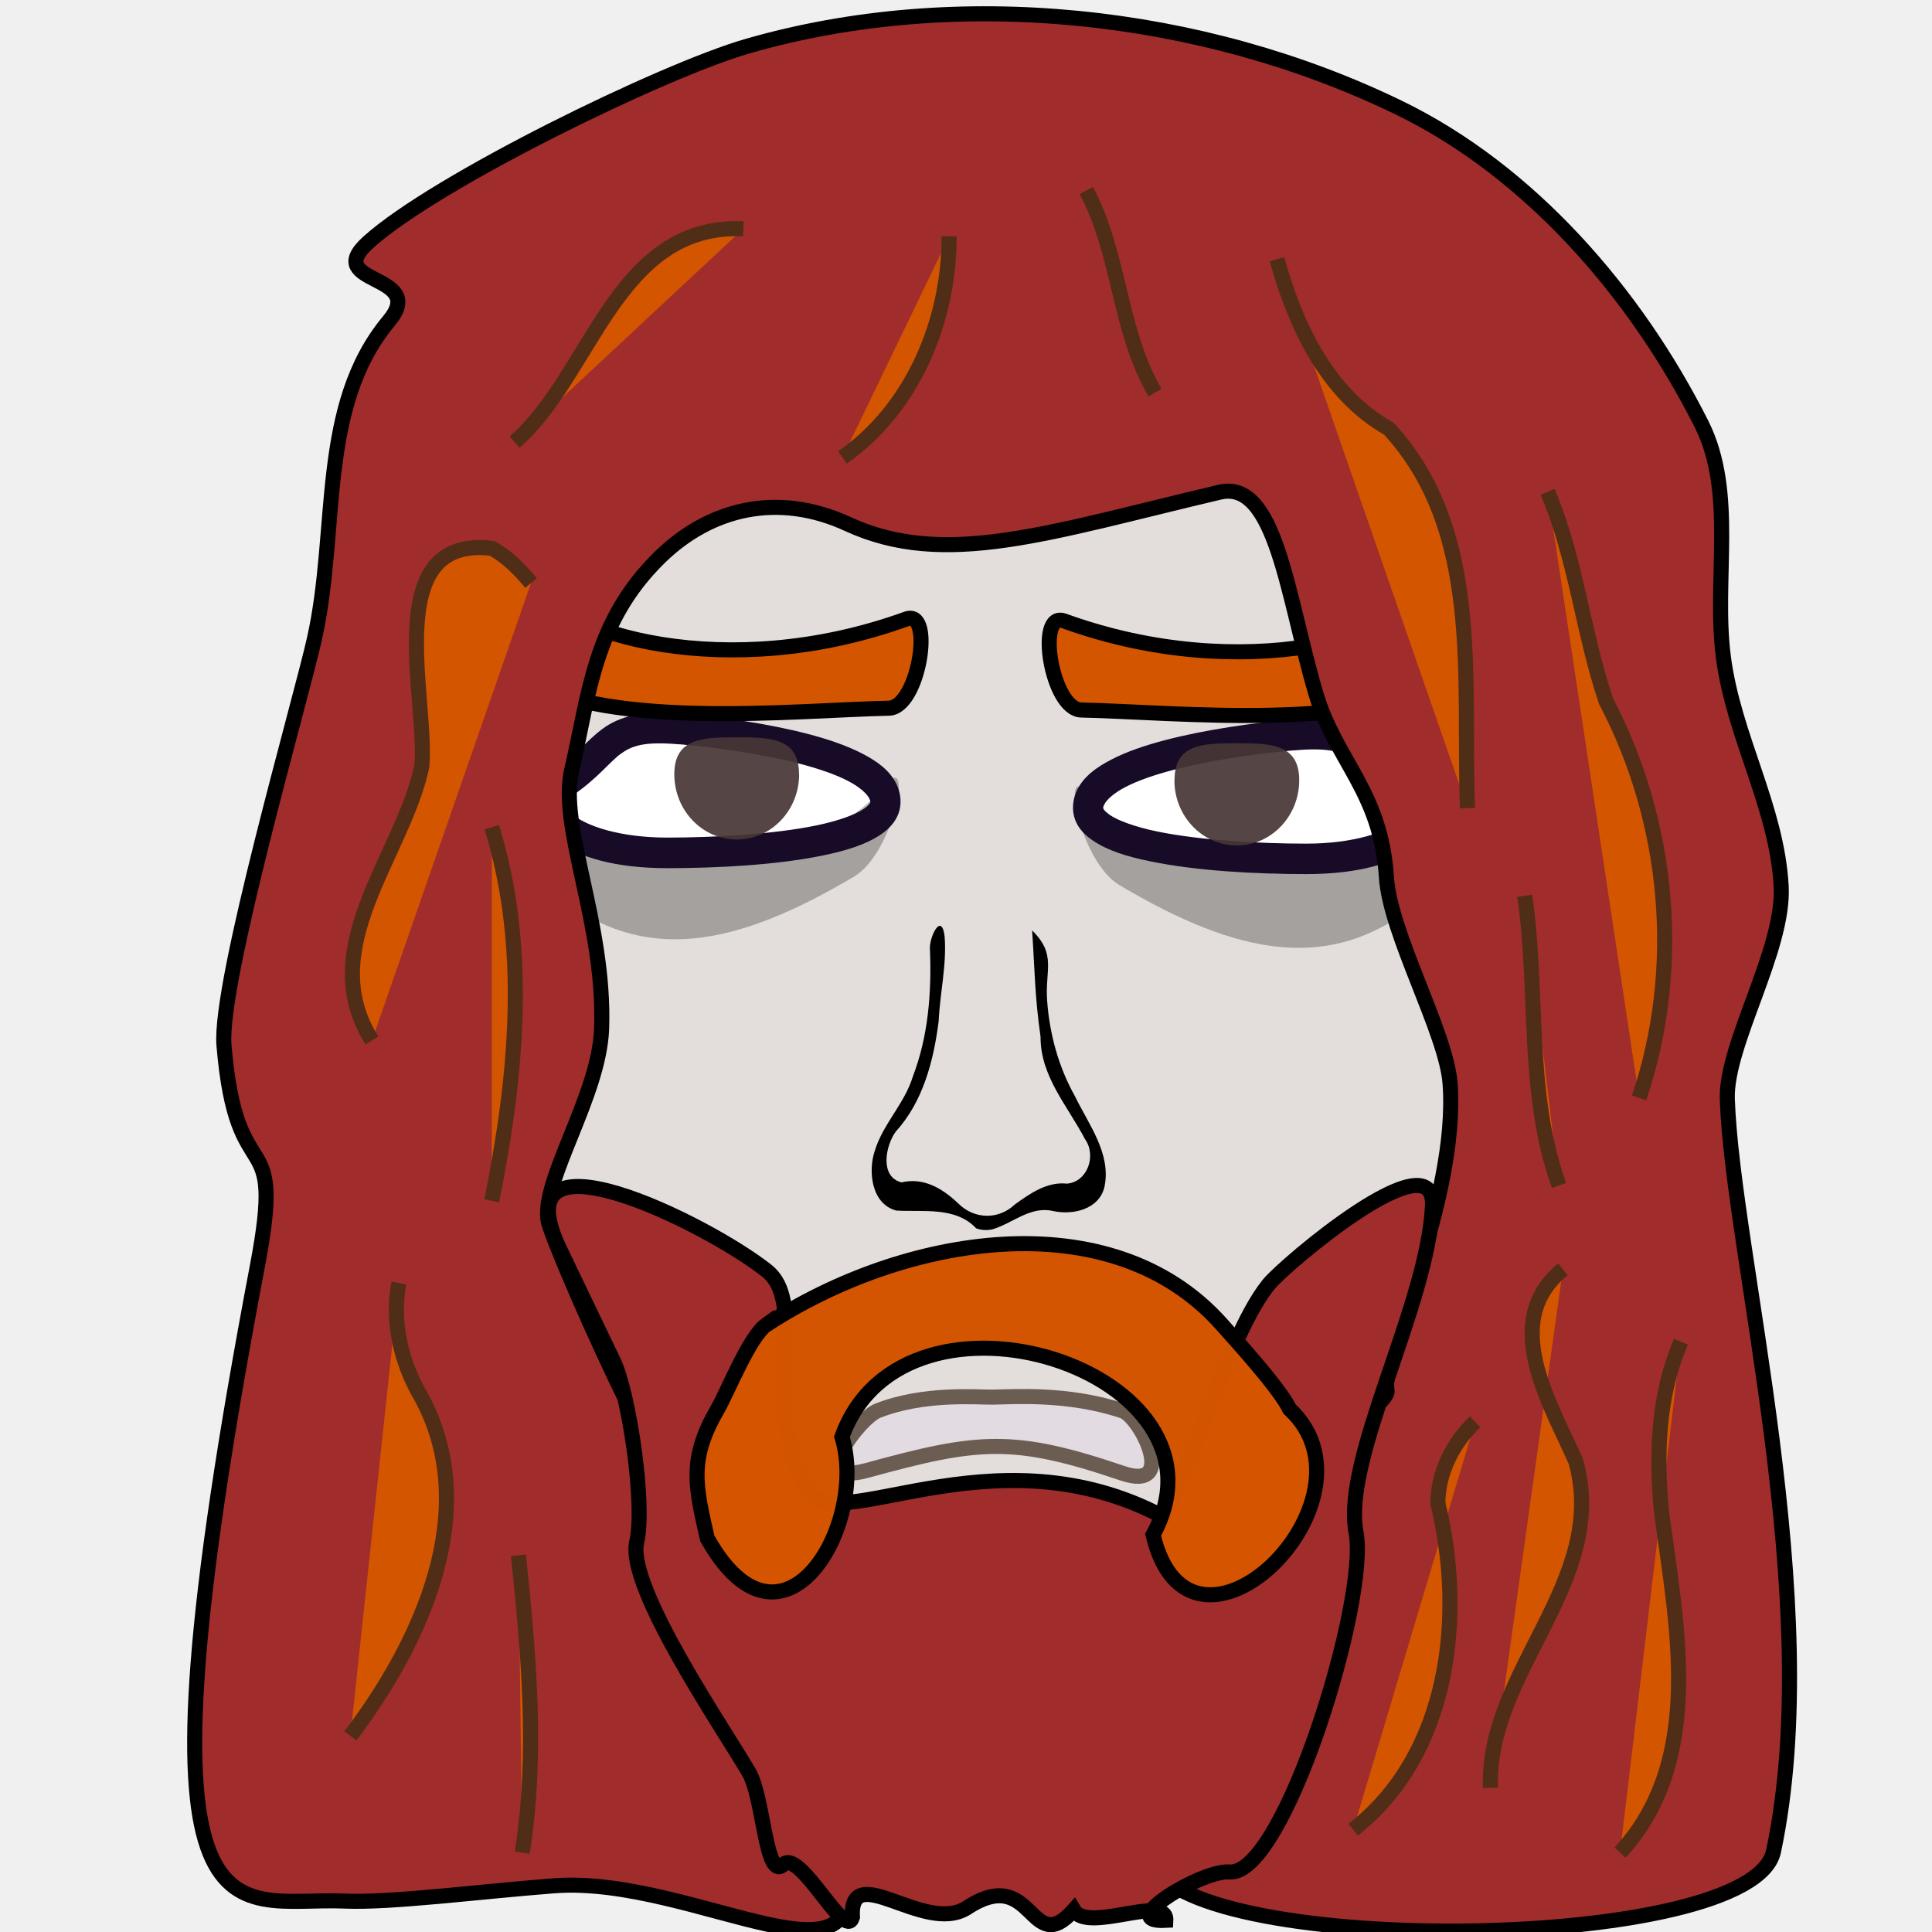
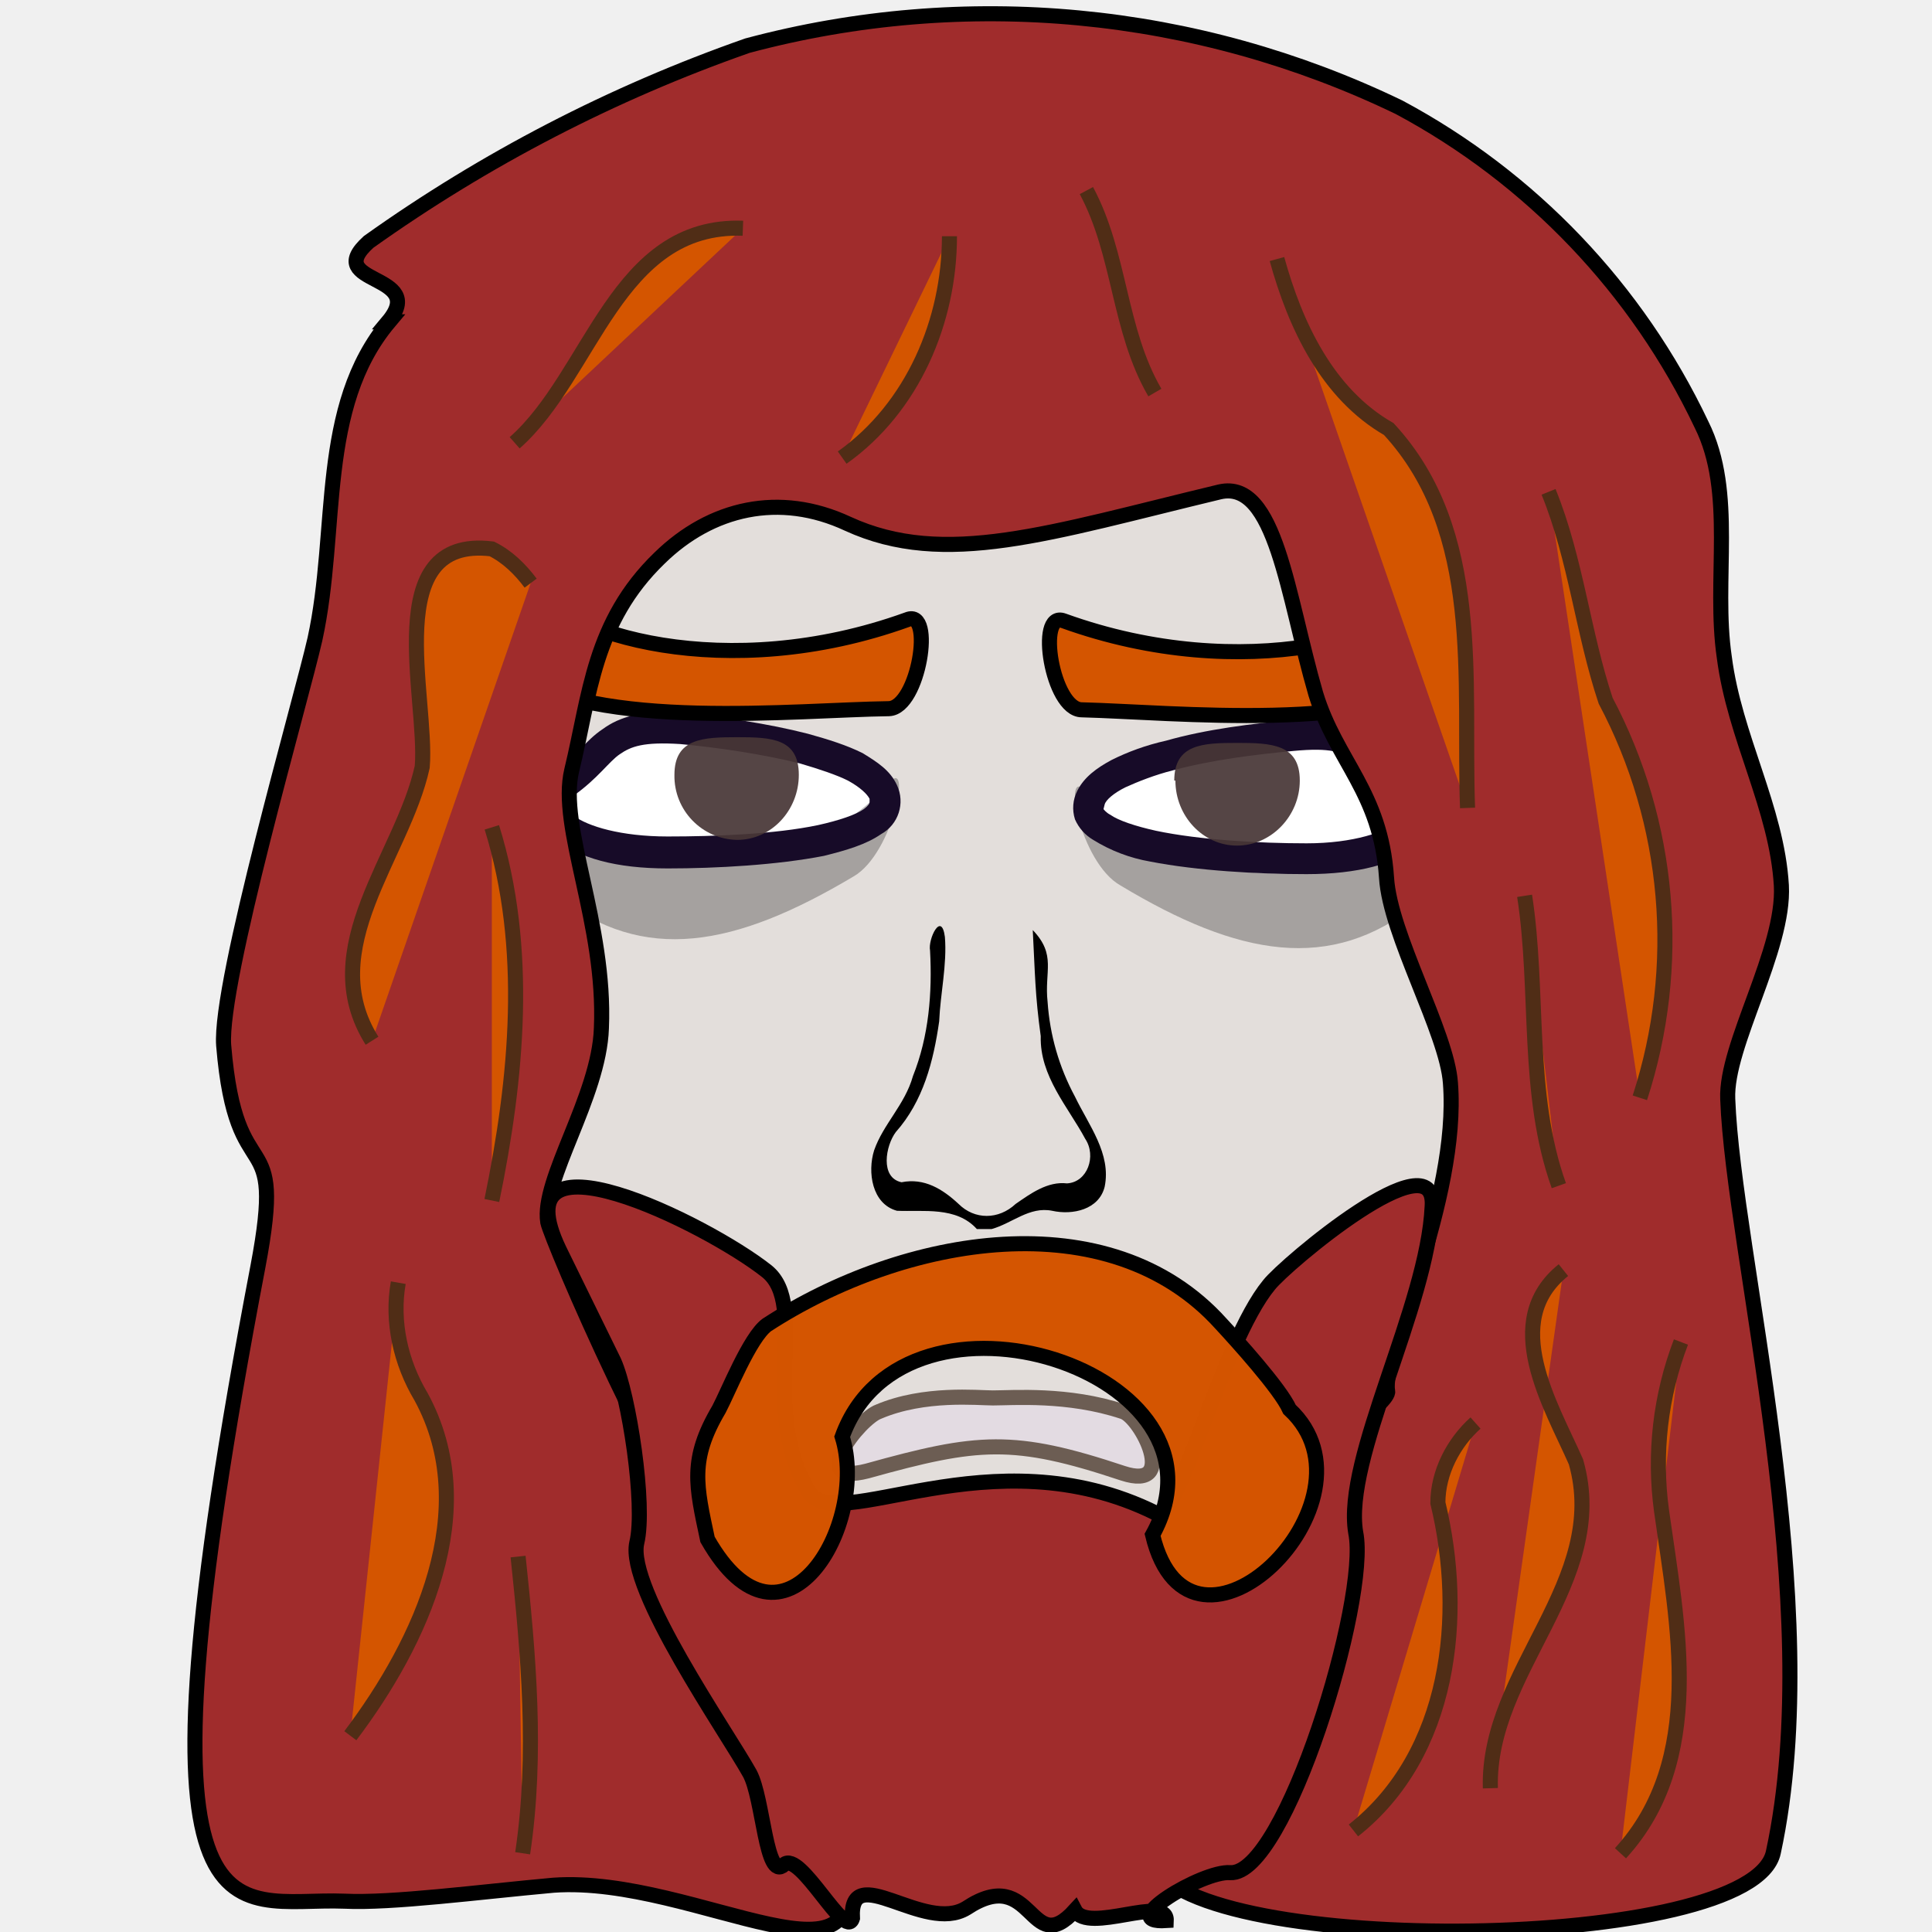
- <svg xmlns="http://www.w3.org/2000/svg" width="64" height="64" viewBox="0 0 16.933 16.933" version="1.1" id="svg8">
-   <defs id="defs2" />
-   <g id="layer1" style="display:inline">
-     <path id="path931" style="display:inline;fill:#e3dedb;fill-opacity:0.996;stroke:#170b28;stroke-width:0.132;stroke-miterlimit:2.81;stroke-dasharray:none" d="m 14.428,5.396 c 0,1.652 -0.042,2.872 -1.502,4.915 -1.185,1.66 -1.074,4.394 -4.238,4.349 C 5.573,14.617 5.634,12.035 4.407,10.241 3.037,8.24 2.95,6.975 2.95,5.396 c 2e-7,-2.994 2.771,-5.026 5.698,-5.026 2.869,0 5.78,2.033 5.78,5.026 z" />
-     <path style="color:#000000;font-style:normal;font-variant:normal;font-weight:normal;font-stretch:normal;font-size:medium;line-height:normal;font-family:sans-serif;font-variant-ligatures:normal;font-variant-position:normal;font-variant-caps:normal;font-variant-numeric:normal;font-variant-alternates:normal;font-variant-east-asian:normal;font-feature-settings:normal;font-variation-settings:normal;text-indent:0;text-align:start;text-decoration:none;text-decoration-line:none;text-decoration-style:solid;text-decoration-color:#000000;letter-spacing:normal;word-spacing:normal;text-transform:none;writing-mode:lr-tb;direction:ltr;text-orientation:mixed;dominant-baseline:auto;baseline-shift:baseline;text-anchor:start;white-space:normal;shape-padding:0;shape-margin:0;inline-size:0;clip-rule:nonzero;display:inline;overflow:visible;visibility:visible;isolation:auto;mix-blend-mode:normal;color-interpolation:sRGB;color-interpolation-filters:linearRGB;solid-color:#000000;solid-opacity:1;vector-effect:none;fill:#ffffff;fill-opacity:0.996;fill-rule:nonzero;stroke:none;stroke-width:0.132;stroke-linecap:butt;stroke-linejoin:miter;stroke-miterlimit:2.81;stroke-dasharray:none;stroke-dashoffset:0;stroke-opacity:1;color-rendering:auto;image-rendering:auto;shape-rendering:auto;text-rendering:auto;enable-background:accumulate;stop-color:#000000" d="m 4.951,6.855 c -0.341,0.236 0.037,0.62 0.895,0.62 0.858,0 2.089,-0.113 1.894,-0.536 C 7.589,6.611 6.638,6.448 5.968,6.388 5.309,6.33 5.346,6.581 4.951,6.855 Z" id="path932" />
-     <path id="rect3399-8" style="fill:#000000;fill-opacity:0.274;stroke:none;stroke-width:0.132;stroke-miterlimit:2.81;stroke-dasharray:none" d="M 7.777,6.866 C 7.346,7.382 6.342,7.788 5.455,7.465 4.895,7.261 4.479,6.626 4.18,6.061 3.753,5.256 4.465,7.514 4.878,7.846 5.639,8.456 6.444,8.301 7.485,7.683 7.832,7.477 7.998,6.603 7.777,6.866 Z" />
-     <path style="color:#000000;font-style:normal;font-variant:normal;font-weight:normal;font-stretch:normal;font-size:medium;line-height:normal;font-family:sans-serif;font-variant-ligatures:normal;font-variant-position:normal;font-variant-caps:normal;font-variant-numeric:normal;font-variant-alternates:normal;font-variant-east-asian:normal;font-feature-settings:normal;font-variation-settings:normal;text-indent:0;text-align:start;text-decoration:none;text-decoration-line:none;text-decoration-style:solid;text-decoration-color:#000000;letter-spacing:normal;word-spacing:normal;text-transform:none;writing-mode:lr-tb;direction:ltr;text-orientation:mixed;dominant-baseline:auto;baseline-shift:baseline;text-anchor:start;white-space:normal;shape-padding:0;shape-margin:0;inline-size:0;clip-rule:nonzero;display:inline;overflow:visible;visibility:visible;isolation:auto;mix-blend-mode:normal;color-interpolation:sRGB;color-interpolation-filters:linearRGB;solid-color:#000000;solid-opacity:1;vector-effect:none;fill:#170b28;fill-opacity:1;fill-rule:nonzero;stroke:none;stroke-width:0.132;stroke-linecap:butt;stroke-linejoin:miter;stroke-miterlimit:2.81;stroke-dasharray:none;stroke-dashoffset:0;stroke-opacity:1;color-rendering:auto;image-rendering:auto;shape-rendering:auto;text-rendering:auto;enable-background:accumulate;stop-color:#000000" d="M 5.978,6.253 C 5.633,6.223 5.429,6.279 5.282,6.387 5.135,6.495 5.057,6.618 4.877,6.743 4.768,6.818 4.692,6.928 4.694,7.052 c 0.002,0.124 0.074,0.229 0.173,0.307 0.199,0.157 0.531,0.25 0.98,0.25 0.435,0 0.961,-0.027 1.369,-0.112 C 7.419,7.455 7.593,7.401 7.723,7.312 7.788,7.267 7.844,7.21 7.874,7.132 7.904,7.053 7.897,6.959 7.861,6.88 7.802,6.753 7.688,6.672 7.554,6.603 7.419,6.534 7.258,6.479 7.082,6.433 6.73,6.341 6.318,6.284 5.978,6.253 Z m -0.022,0.27 c 0.33,0.029 0.729,0.086 1.058,0.172 0.164,0.043 0.312,0.094 0.419,0.15 0.107,0.055 0.168,0.116 0.185,0.152 0.013,0.027 0.011,0.029 0.008,0.038 -0.003,0.009 -0.019,0.029 -0.055,0.054 -0.073,0.05 -0.222,0.105 -0.409,0.144 -0.374,0.078 -0.893,0.108 -1.316,0.108 -0.41,0 -0.697,-0.1 -0.816,-0.194 -0.06,-0.047 -0.071,-0.081 -0.071,-0.096 -1.866e-4,-0.015 0.005,-0.041 0.067,-0.084 0.215,-0.149 0.316,-0.288 0.413,-0.359 0.097,-0.071 0.204,-0.112 0.517,-0.084 z" id="path934" />
-     <path id="rect3245" style="display:inline;fill:#e3dbe2;fill-opacity:0.996;stroke:#6c5d53;stroke-width:0.132;stroke-miterlimit:2.81;stroke-dasharray:none" d="m 7.691,12.365 c 0.407,-0.161 0.875,-0.118 1.009,-0.12 0.17,-0.002 0.656,-0.04 1.137,0.12 0.161,0.053 0.49,0.714 0,0.547 -0.96,-0.326 -1.263,-0.292 -2.241,-0.024 -0.531,0.145 -0.062,-0.461 0.095,-0.523 z" />
-     <path id="path855" style="fill:#483737;fill-opacity:0.923;stroke-width:0.132;stroke-miterlimit:2.81;stroke-dasharray:none" d="m 7.004,6.786 c 10e-8,0.316 -0.245,0.572 -0.547,0.572 -0.302,0 -0.547,-0.256 -0.547,-0.572 0,-0.316 0.246,-0.324 0.548,-0.324 0.302,0 0.545,0.008 0.545,0.324 z" />
-     <path id="path952" style="fill:#000000;stroke-width:0.132;stroke-miterlimit:2.81;stroke-dasharray:none" d="M 8.556,10.766 C 8.375,10.573 8.091,10.624 7.856,10.61 7.639,10.554 7.605,10.268 7.668,10.083 7.741,9.848 7.929,9.672 8.001,9.434 8.135,9.085 8.165,8.705 8.151,8.333 8.135,8.231 8.251,7.98 8.279,8.206 8.299,8.455 8.238,8.702 8.227,8.95 8.183,9.297 8.09,9.656 7.85,9.919 7.76,10.044 7.709,10.314 7.901,10.363 c 0.194,-0.046 0.36,0.053 0.498,0.185 0.14,0.14 0.353,0.144 0.495,0.009 C 9.028,10.46 9.178,10.355 9.352,10.374 9.533,10.358 9.612,10.126 9.509,9.983 9.359,9.696 9.118,9.433 9.12,9.088 9.068,8.718 9.071,8.528 9.046,8.155 c 0.218,0.212 0.11,0.351 0.132,0.621 0.022,0.292 0.101,0.578 0.244,0.833 0.119,0.246 0.317,0.499 0.259,0.789 -0.045,0.204 -0.282,0.255 -0.456,0.215 -0.199,-0.043 -0.352,0.111 -0.529,0.162 -0.046,0.009 -0.095,0.008 -0.139,-0.009 z" />
-     <path style="color:#000000;font-style:normal;font-variant:normal;font-weight:normal;font-stretch:normal;font-size:medium;line-height:normal;font-family:sans-serif;font-variant-ligatures:normal;font-variant-position:normal;font-variant-caps:normal;font-variant-numeric:normal;font-variant-alternates:normal;font-variant-east-asian:normal;font-feature-settings:normal;font-variation-settings:normal;text-indent:0;text-align:start;text-decoration:none;text-decoration-line:none;text-decoration-style:solid;text-decoration-color:#000000;letter-spacing:normal;word-spacing:normal;text-transform:none;writing-mode:lr-tb;direction:ltr;text-orientation:mixed;dominant-baseline:auto;baseline-shift:baseline;text-anchor:start;white-space:normal;shape-padding:0;shape-margin:0;inline-size:0;clip-rule:nonzero;display:inline;overflow:visible;visibility:visible;isolation:auto;mix-blend-mode:normal;color-interpolation:sRGB;color-interpolation-filters:linearRGB;solid-color:#000000;solid-opacity:1;vector-effect:none;fill:#ffffff;fill-opacity:0.996;fill-rule:nonzero;stroke:none;stroke-width:0.132;stroke-linecap:butt;stroke-linejoin:miter;stroke-miterlimit:2.81;stroke-dasharray:none;stroke-dashoffset:0;stroke-opacity:1;color-rendering:auto;image-rendering:auto;shape-rendering:auto;text-rendering:auto;enable-background:accumulate;stop-color:#000000" d="m 12.346,6.908 c 0.341,0.236 -0.037,0.62 -0.895,0.62 -0.858,0 -2.089,-0.113 -1.894,-0.536 0.151,-0.327 1.102,-0.49 1.773,-0.55 0.659,-0.059 0.621,0.193 1.016,0.466 z" id="path932-6" />
-     <path id="rect3399-8-1" style="fill:#000000;fill-opacity:0.274;stroke:none;stroke-width:0.132;stroke-miterlimit:2.81;stroke-dasharray:none" d="M 9.52,6.941 C 9.951,7.457 10.955,7.863 11.842,7.541 12.402,7.337 12.818,6.702 13.117,6.137 13.544,5.331 12.832,7.59 12.419,7.921 11.658,8.531 10.853,8.376 9.812,7.758 9.465,7.552 9.299,6.678 9.52,6.941 Z" />
-     <path style="color:#000000;font-style:normal;font-variant:normal;font-weight:normal;font-stretch:normal;font-size:medium;line-height:normal;font-family:sans-serif;font-variant-ligatures:normal;font-variant-position:normal;font-variant-caps:normal;font-variant-numeric:normal;font-variant-alternates:normal;font-variant-east-asian:normal;font-feature-settings:normal;font-variation-settings:normal;text-indent:0;text-align:start;text-decoration:none;text-decoration-line:none;text-decoration-style:solid;text-decoration-color:#000000;letter-spacing:normal;word-spacing:normal;text-transform:none;writing-mode:lr-tb;direction:ltr;text-orientation:mixed;dominant-baseline:auto;baseline-shift:baseline;text-anchor:start;white-space:normal;shape-padding:0;shape-margin:0;inline-size:0;clip-rule:nonzero;display:inline;overflow:visible;visibility:visible;isolation:auto;mix-blend-mode:normal;color-interpolation:sRGB;color-interpolation-filters:linearRGB;solid-color:#000000;solid-opacity:1;vector-effect:none;fill:#170b28;fill-opacity:1;fill-rule:nonzero;stroke:none;stroke-width:0.132;stroke-linecap:butt;stroke-linejoin:miter;stroke-miterlimit:2.81;stroke-dasharray:none;stroke-dashoffset:0;stroke-opacity:1;color-rendering:auto;image-rendering:auto;shape-rendering:auto;text-rendering:auto;enable-background:accumulate;stop-color:#000000" d="m 11.319,6.306 c 0.346,-0.031 0.549,0.026 0.696,0.134 0.147,0.108 0.225,0.231 0.405,0.355 0.109,0.075 0.184,0.186 0.183,0.309 -0.002,0.124 -0.074,0.229 -0.173,0.307 -0.199,0.157 -0.531,0.25 -0.98,0.25 -0.435,0 -0.961,-0.027 -1.369,-0.112 C 9.878,7.508 9.704,7.454 9.574,7.364 9.509,7.319 9.452,7.263 9.423,7.185 9.393,7.106 9.4,7.012 9.436,6.933 9.495,6.806 9.609,6.725 9.743,6.656 9.878,6.586 10.039,6.532 10.215,6.486 c 0.352,-0.092 0.763,-0.149 1.103,-0.18 z m 0.022,0.27 c -0.33,0.029 -0.729,0.086 -1.058,0.172 -0.164,0.043 -0.312,0.094 -0.419,0.15 -0.107,0.055 -0.168,0.116 -0.185,0.152 -0.013,0.027 -0.011,0.029 -0.008,0.038 0.003,0.009 0.019,0.029 0.055,0.054 0.073,0.05 0.222,0.105 0.409,0.144 0.374,0.078 0.893,0.108 1.316,0.108 0.41,0 0.697,-0.1 0.816,-0.194 0.059,-0.047 0.071,-0.081 0.071,-0.096 1.87e-4,-0.015 -0.005,-0.041 -0.067,-0.084 -0.215,-0.149 -0.316,-0.288 -0.413,-0.359 -0.097,-0.071 -0.204,-0.112 -0.517,-0.084 z" id="path934-3" />
-     <path id="path855-5" style="fill:#483737;fill-opacity:0.923;stroke-width:0.132;stroke-miterlimit:2.81;stroke-dasharray:none" d="m 10.293,6.838 c 0,0.316 0.245,0.572 0.547,0.572 0.302,0 0.547,-0.256 0.547,-0.572 0,-0.316 -0.246,-0.324 -0.548,-0.324 -0.302,0 -0.545,0.008 -0.545,0.324 z" />
-     <g id="g1007" style="display:inline;fill:#d45500">
-       <path id="rect1194" style="fill:#d45500;fill-opacity:1;stroke:#000000;stroke-width:0.132;stroke-miterlimit:2.81;stroke-dasharray:none" d="M 4.654,5.11 C 4.905,5.556 6.368,5.995 7.944,5.425 8.19,5.336 8.052,6.202 7.79,6.207 6.981,6.223 5.204,6.416 4.501,5.892 4.29,5.735 4.524,4.88 4.654,5.11 Z" />
-       <path id="rect1194-9" style="fill:#d45500;fill-opacity:1;stroke:#000000;stroke-width:0.132;stroke-miterlimit:2.81;stroke-dasharray:none" d="M 12.615,5.127 C 12.364,5.573 10.9,6.012 9.325,5.442 9.078,5.353 9.216,6.218 9.478,6.223 10.287,6.239 12.065,6.432 12.768,5.908 12.979,5.751 12.744,4.896 12.615,5.127 Z" />
-       <path id="rect3160" style="display:inline;fill:#a02c2c;fill-opacity:1;stroke:#000000;stroke-width:0.132;stroke-miterlimit:2.81;stroke-dasharray:none" d="M 3.407,2.815 C 3.759,2.393 2.81,2.501 3.228,2.123 3.818,1.59 5.811,0.618 6.55,0.405 c 1.84,-0.531 3.988,-0.299 5.713,0.54 1.144,0.556 2.073,1.625 2.65,2.772 0.304,0.604 0.103,1.364 0.192,2.045 0.091,0.696 0.469,1.314 0.506,2.006 0.03,0.553 -0.488,1.385 -0.472,1.866 0.046,1.35 0.866,4.412 0.405,6.592 -0.188,0.887 -5.068,0.937 -5.446,0.109 -0.839,-2.248 0.257,-0.928 -0.139,-2.351 -0.049,-0.171 2.236,-1.604 2.198,-1.794 -0.062,-0.309 0.628,-1.665 0.552,-2.695 C 12.677,9.053 12.181,8.181 12.151,7.686 12.104,6.936 11.705,6.665 11.532,6.076 11.279,5.216 11.182,4.198 10.689,4.314 9.182,4.669 8.28,4.985 7.431,4.593 6.823,4.313 6.228,4.448 5.78,4.887 5.202,5.454 5.165,6.088 5.011,6.746 4.893,7.254 5.305,8.085 5.273,9.014 c -0.02,0.588 -0.531,1.33 -0.469,1.687 0.028,0.162 1.017,2.485 1.614,3.152 0.937,1.047 1.635,0.569 1.682,0.81 0.07,0.359 -0.837,1.263 -0.745,1.561 C 7.786,17.629 6.108,16.432 4.855,16.528 4.185,16.58 3.429,16.679 3.023,16.662 2.006,16.618 1.081,17.284 2.255,11.101 2.506,9.782 2.074,10.507 1.963,9.16 1.918,8.61 2.637,6.133 2.756,5.598 2.97,4.64 2.782,3.566 3.407,2.815 Z" />
-       <path id="path893" style="fill:#d45500;stroke:#502d16;stroke-width:0.132;stroke-linecap:butt;stroke-linejoin:miter;stroke-miterlimit:2.81;stroke-dasharray:none;stroke-opacity:1" d="m 4.577,16.237 c 0.137,-0.864 0.056,-1.742 -0.033,-2.606" />
-       <path id="rect3160-3-1" style="display:inline;fill:#a02c2c;fill-opacity:1;stroke:#000000;stroke-width:0.132;stroke-miterlimit:2.81;stroke-dasharray:none" d="m 4.907,10.952 c -0.546,-1.137 1.283,-0.235 1.813,0.185 0.373,0.296 -0.067,1.178 0.358,1.925 0.236,0.414 1.593,-0.525 3.047,0.196 0.174,0.151 0.576,-1.484 0.994,-2.001 0.142,-0.175 1.467,-1.298 1.436,-0.686 -0.044,0.876 -0.789,2.209 -0.671,2.854 0.118,0.58 -0.628,3.016 -1.107,2.982 -0.235,-0.023 -1.018,0.449 -0.559,0.424 0.012,-0.235 -0.688,0.116 -0.807,-0.09 C 9.022,17.176 9.065,16.328 8.47,16.724 8.097,16.953 7.443,16.291 7.471,16.805 7.407,17.014 7.012,16.203 6.866,16.341 6.71,16.491 6.694,15.758 6.566,15.538 6.362,15.181 5.49,13.917 5.58,13.516 5.658,13.191 5.512,12.214 5.377,11.931 Z" />
-       <path id="rect3160-3" style="display:inline;fill:#d45500;fill-opacity:0.996;stroke:#000000;stroke-width:0.132;stroke-miterlimit:2.81;stroke-dasharray:none" d="m 6.717,11.611 c 1.203,-0.785 3.012,-1.094 3.984,-0.011 0.125,0.14 0.518,0.571 0.601,0.749 0.861,0.798 -0.868,2.484 -1.196,1.103 0.779,-1.429 -2.177,-2.385 -2.727,-0.859 0.237,0.771 -0.523,2.059 -1.18,0.89 -0.106,-0.464 -0.163,-0.696 0.091,-1.134 0.088,-0.152 0.276,-0.631 0.427,-0.739 z" />
-       <path id="path858" style="fill:#d45500;stroke:#502d16;stroke-width:0.132;stroke-linecap:butt;stroke-linejoin:miter;stroke-miterlimit:2.81;stroke-dasharray:none;stroke-opacity:1" d="m 3.071,15.214 c 0.621,-0.82 1.163,-1.983 0.617,-2.977 C 3.515,11.942 3.431,11.584 3.496,11.245" />
-       <path id="path860" style="fill:#d45500;stroke:#502d16;stroke-width:0.132;stroke-linecap:butt;stroke-linejoin:miter;stroke-miterlimit:2.81;stroke-dasharray:none;stroke-opacity:1" d="M 3.26,9.119 C 2.749,8.309 3.529,7.501 3.697,6.718 3.751,6.121 3.323,4.689 4.312,4.806 4.447,4.88 4.557,4.992 4.654,5.11" />
-       <path id="path875" style="fill:#d45500;stroke:#502d16;stroke-width:0.132;stroke-linecap:butt;stroke-linejoin:miter;stroke-miterlimit:2.81;stroke-dasharray:none;stroke-opacity:1" d="M 13.063,15.669 C 13.027,14.645 14.105,13.859 13.811,12.808 13.589,12.301 13.139,11.583 13.698,11.125" />
-       <path id="path877" style="fill:#d45500;stroke:#502d16;stroke-width:0.132;stroke-linecap:butt;stroke-linejoin:miter;stroke-miterlimit:2.81;stroke-dasharray:none;stroke-opacity:1" d="M 14.366,9.622 C 14.75,8.484 14.632,7.205 14.076,6.145 13.872,5.542 13.814,4.898 13.564,4.31" />
-       <path id="path879" style="fill:#d45500;stroke:#502d16;stroke-width:0.132;stroke-linecap:butt;stroke-linejoin:miter;stroke-miterlimit:2.81;stroke-dasharray:none;stroke-opacity:1" d="M 12.862,7.083 C 12.817,5.961 13.002,4.657 12.173,3.758 11.628,3.45 11.353,2.85 11.192,2.272" />
-       <path id="path883" style="fill:#d45500;stroke:#502d16;stroke-width:0.132;stroke-linecap:butt;stroke-linejoin:miter;stroke-miterlimit:2.81;stroke-dasharray:none;stroke-opacity:1" d="m 4.31,7.25 c 0.33,1.063 0.215,2.202 0,3.274" />
-       <path id="path885" style="fill:#d45500;stroke:#502d16;stroke-width:0.132;stroke-linecap:butt;stroke-linejoin:miter;stroke-miterlimit:2.81;stroke-dasharray:none;stroke-opacity:1" d="m 11.86,16.036 c 0.85,-0.663 0.981,-1.876 0.742,-2.862 0.002,-0.27 0.133,-0.529 0.327,-0.712" />
-       <path id="path889" style="fill:#d45500;stroke:#502d16;stroke-width:0.132;stroke-linecap:butt;stroke-linejoin:miter;stroke-miterlimit:2.81;stroke-dasharray:none;stroke-opacity:1" d="M 13.664,10.39 C 13.371,9.575 13.487,8.693 13.363,7.851" />
-       <path id="path891" style="fill:#d45500;stroke:#502d16;stroke-width:0.132;stroke-linecap:butt;stroke-linejoin:miter;stroke-miterlimit:2.81;stroke-dasharray:none;stroke-opacity:1" d="m 14.199,16.237 c 0.752,-0.816 0.492,-2.002 0.363,-2.991 -0.048,-0.499 -0.031,-1.02 0.171,-1.486" />
-       <path id="path897" style="fill:#d45500;stroke:#502d16;stroke-width:0.132;stroke-linecap:butt;stroke-linejoin:miter;stroke-miterlimit:2.81;stroke-dasharray:none;stroke-opacity:1" d="M 6.515,2.005 C 5.398,1.958 5.19,3.285 4.51,3.875" />
-       <path id="path899" style="fill:#d45500;stroke:#502d16;stroke-width:0.132;stroke-linecap:butt;stroke-linejoin:miter;stroke-miterlimit:2.81;stroke-dasharray:none;stroke-opacity:1" d="m 8.319,2.071 c -5.15e-5,0.739 -0.316,1.507 -0.935,1.938" />
-       <path id="path901" style="fill:#d45500;stroke:#502d16;stroke-width:0.132;stroke-linecap:butt;stroke-linejoin:miter;stroke-miterlimit:2.81;stroke-dasharray:none;stroke-opacity:1" d="M 9.521,1.67 C 9.818,2.227 9.804,2.894 10.123,3.441" />
+ <svg xmlns="http://www.w3.org/2000/svg" width="64" height="64" viewBox="0 0 16.93 16.93">
+   <g style="display:inline">
+     <path d="M14.43 5.4c0 1.65-.04 2.87-1.5 4.91-1.19 1.66-1.08 4.4-4.24 4.35-3.12-.04-3.06-2.63-4.28-4.42A7.3 7.3 0 0 1 2.95 5.4c0-3 2.77-5.03 5.7-5.03 2.87 0 5.78 2.03 5.78 5.03z" style="display:inline;fill:#e3dedb;fill-opacity:.996;stroke:#170b28;stroke-width:.132;stroke-miterlimit:2.81;stroke-dasharray:none" />
+     <path d="M4.95 6.85c-.34.24.04.62.9.62.85 0 2.09-.1 1.89-.53-.15-.33-1.1-.5-1.77-.55-.66-.06-.62.2-1.02.46Z" style="color:#000;font-style:normal;font-variant:normal;font-weight:400;font-stretch:normal;font-size:medium;line-height:normal;font-family:sans-serif;font-variant-ligatures:normal;font-variant-position:normal;font-variant-caps:normal;font-variant-numeric:normal;font-variant-alternates:normal;font-variant-east-asian:normal;font-feature-settings:normal;font-variation-settings:normal;text-indent:0;text-align:start;text-decoration:none;text-decoration-line:none;text-decoration-style:solid;text-decoration-color:#000;letter-spacing:normal;word-spacing:normal;text-transform:none;writing-mode:lr-tb;direction:ltr;text-orientation:mixed;dominant-baseline:auto;baseline-shift:baseline;text-anchor:start;white-space:normal;shape-padding:0;shape-margin:0;inline-size:0;clip-rule:nonzero;display:inline;overflow:visible;visibility:visible;isolation:auto;mix-blend-mode:normal;color-interpolation:sRGB;color-interpolation-filters:linearRGB;solid-color:#000;solid-opacity:1;vector-effect:none;fill:#fff;fill-opacity:.996;fill-rule:nonzero;stroke:none;stroke-width:.132;stroke-linecap:butt;stroke-linejoin:miter;stroke-miterlimit:2.81;stroke-dasharray:none;stroke-dashoffset:0;stroke-opacity:1;color-rendering:auto;image-rendering:auto;shape-rendering:auto;text-rendering:auto;enable-background:accumulate;stop-color:#000" />
+     <path d="M7.78 6.87c-.43.51-1.44.92-2.32.6-.57-.2-.98-.84-1.28-1.4-.43-.81.28 1.44.7 1.78.76.6 1.56.45 2.6-.17.35-.2.52-1.08.3-.81Z" style="fill:#000;fill-opacity:.274;stroke:none;stroke-width:.132;stroke-miterlimit:2.81;stroke-dasharray:none" />
+     <path d="M5.98 6.25c-.35-.03-.55.03-.7.14-.15.1-.22.23-.4.35-.11.08-.19.19-.19.31 0 .13.08.23.18.3.2.17.53.26.98.26.43 0 .96-.03 1.37-.11.2-.05.37-.1.5-.19a.33.33 0 0 0 .14-.43c-.06-.13-.17-.2-.3-.28-.14-.07-.3-.12-.48-.17-.35-.09-.76-.15-1.1-.18Zm-.02.27c.33.03.73.09 1.05.17.17.05.32.1.42.15.11.06.17.12.19.16v.03c0 .01-.01.03-.05.06-.07.05-.22.1-.4.14-.38.08-.9.1-1.32.1-.41 0-.7-.09-.82-.18-.06-.05-.07-.09-.07-.1 0-.01 0-.04.07-.08.21-.15.31-.3.4-.36.1-.07.21-.11.53-.09z" style="color:#000;font-style:normal;font-variant:normal;font-weight:400;font-stretch:normal;font-size:medium;line-height:normal;font-family:sans-serif;font-variant-ligatures:normal;font-variant-position:normal;font-variant-caps:normal;font-variant-numeric:normal;font-variant-alternates:normal;font-variant-east-asian:normal;font-feature-settings:normal;font-variation-settings:normal;text-indent:0;text-align:start;text-decoration:none;text-decoration-line:none;text-decoration-style:solid;text-decoration-color:#000;letter-spacing:normal;word-spacing:normal;text-transform:none;writing-mode:lr-tb;direction:ltr;text-orientation:mixed;dominant-baseline:auto;baseline-shift:baseline;text-anchor:start;white-space:normal;shape-padding:0;shape-margin:0;inline-size:0;clip-rule:nonzero;display:inline;overflow:visible;visibility:visible;isolation:auto;mix-blend-mode:normal;color-interpolation:sRGB;color-interpolation-filters:linearRGB;solid-color:#000;solid-opacity:1;vector-effect:none;fill:#170b28;fill-opacity:1;fill-rule:nonzero;stroke:none;stroke-width:.132;stroke-linecap:butt;stroke-linejoin:miter;stroke-miterlimit:2.81;stroke-dasharray:none;stroke-dashoffset:0;stroke-opacity:1;color-rendering:auto;image-rendering:auto;shape-rendering:auto;text-rendering:auto;enable-background:accumulate;stop-color:#000" />
+     <path d="M7.7 12.37c.4-.17.87-.12 1-.12.17 0 .66-.04 1.14.12.16.05.49.7 0 .54-.96-.32-1.27-.29-2.24-.02-.54.14-.07-.46.1-.52z" style="display:inline;fill:#e3dbe2;fill-opacity:.996;stroke:#6c5d53;stroke-width:.132;stroke-miterlimit:2.81;stroke-dasharray:none" />
+     <path d="M7 6.79c0 .31-.24.57-.54.57a.56.56 0 0 1-.55-.57c0-.32.25-.33.55-.33.3 0 .54.01.54.33z" style="fill:#483737;fill-opacity:.923;stroke-width:.132;stroke-miterlimit:2.81;stroke-dasharray:none" />
+     <path d="M8.56 10.77c-.18-.2-.47-.15-.7-.16-.22-.06-.26-.34-.2-.53.08-.23.27-.4.34-.65.14-.35.17-.73.15-1.1-.02-.1.1-.35.13-.12.02.24-.04.5-.05.74-.05.35-.14.7-.38.97-.09.12-.14.4.05.44.2-.04.36.06.5.19.14.14.35.14.5 0 .13-.09.28-.2.45-.18.18-.01.26-.24.16-.39-.15-.28-.4-.55-.39-.9-.05-.36-.05-.55-.07-.93.21.22.1.36.13.63.02.29.1.57.24.83.12.25.32.5.26.79-.05.2-.28.25-.46.21-.2-.04-.35.11-.53.16h-.13z" style="fill:#000;stroke-width:.132;stroke-miterlimit:2.81;stroke-dasharray:none" />
+     <path d="M12.35 6.9c.34.24-.04.63-.9.63s-2.09-.12-1.9-.54c.16-.33 1.1-.49 1.78-.55.66-.06.62.2 1.02.47z" style="color:#000;font-style:normal;font-variant:normal;font-weight:400;font-stretch:normal;font-size:medium;line-height:normal;font-family:sans-serif;font-variant-ligatures:normal;font-variant-position:normal;font-variant-caps:normal;font-variant-numeric:normal;font-variant-alternates:normal;font-variant-east-asian:normal;font-feature-settings:normal;font-variation-settings:normal;text-indent:0;text-align:start;text-decoration:none;text-decoration-line:none;text-decoration-style:solid;text-decoration-color:#000;letter-spacing:normal;word-spacing:normal;text-transform:none;writing-mode:lr-tb;direction:ltr;text-orientation:mixed;dominant-baseline:auto;baseline-shift:baseline;text-anchor:start;white-space:normal;shape-padding:0;shape-margin:0;inline-size:0;clip-rule:nonzero;display:inline;overflow:visible;visibility:visible;isolation:auto;mix-blend-mode:normal;color-interpolation:sRGB;color-interpolation-filters:linearRGB;solid-color:#000;solid-opacity:1;vector-effect:none;fill:#fff;fill-opacity:.996;fill-rule:nonzero;stroke:none;stroke-width:.132;stroke-linecap:butt;stroke-linejoin:miter;stroke-miterlimit:2.81;stroke-dasharray:none;stroke-dashoffset:0;stroke-opacity:1;color-rendering:auto;image-rendering:auto;shape-rendering:auto;text-rendering:auto;enable-background:accumulate;stop-color:#000" />
+     <path d="M9.52 6.94c.43.52 1.44.92 2.32.6.56-.2.98-.84 1.28-1.4.42-.8-.29 1.45-.7 1.78-.76.61-1.57.46-2.6-.16-.36-.2-.52-1.08-.3-.82Z" style="fill:#000;fill-opacity:.274;stroke:none;stroke-width:.132;stroke-miterlimit:2.81;stroke-dasharray:none" />
+     <path d="M11.32 6.3c.34-.02.55.03.7.14.14.1.22.23.4.36.1.07.18.18.18.3 0 .13-.07.23-.17.31-.2.16-.53.25-.98.25-.43 0-.96-.03-1.37-.11a1.4 1.4 0 0 1-.5-.19.39.39 0 0 1-.16-.18.33.33 0 0 1 .02-.25c.06-.12.17-.2.3-.27.14-.07.3-.13.48-.17.35-.1.76-.15 1.1-.18zm.02.28c-.33.03-.73.08-1.06.17-.16.04-.31.1-.42.15-.1.05-.17.11-.18.15l-.01.04s.02.03.06.05c.07.05.22.1.4.14.38.08.9.11 1.32.11.41 0 .7-.1.82-.2.06-.04.07-.07.07-.09 0-.01 0-.04-.07-.08-.21-.15-.32-.29-.41-.36-.1-.07-.2-.11-.52-.08z" style="color:#000;font-style:normal;font-variant:normal;font-weight:400;font-stretch:normal;font-size:medium;line-height:normal;font-family:sans-serif;font-variant-ligatures:normal;font-variant-position:normal;font-variant-caps:normal;font-variant-numeric:normal;font-variant-alternates:normal;font-variant-east-asian:normal;font-feature-settings:normal;font-variation-settings:normal;text-indent:0;text-align:start;text-decoration:none;text-decoration-line:none;text-decoration-style:solid;text-decoration-color:#000;letter-spacing:normal;word-spacing:normal;text-transform:none;writing-mode:lr-tb;direction:ltr;text-orientation:mixed;dominant-baseline:auto;baseline-shift:baseline;text-anchor:start;white-space:normal;shape-padding:0;shape-margin:0;inline-size:0;clip-rule:nonzero;display:inline;overflow:visible;visibility:visible;isolation:auto;mix-blend-mode:normal;color-interpolation:sRGB;color-interpolation-filters:linearRGB;solid-color:#000;solid-opacity:1;vector-effect:none;fill:#170b28;fill-opacity:1;fill-rule:nonzero;stroke:none;stroke-width:.132;stroke-linecap:butt;stroke-linejoin:miter;stroke-miterlimit:2.81;stroke-dasharray:none;stroke-dashoffset:0;stroke-opacity:1;color-rendering:auto;image-rendering:auto;shape-rendering:auto;text-rendering:auto;enable-background:accumulate;stop-color:#000" />
+     <path d="M10.3 6.84c0 .31.24.57.54.57.3 0 .55-.26.55-.57 0-.32-.25-.33-.55-.33-.3 0-.55.01-.55.33z" style="fill:#483737;fill-opacity:.923;stroke-width:.132;stroke-miterlimit:2.81;stroke-dasharray:none" />
+     <g style="display:inline;fill:#d45500">
+       <path d="M4.65 5.11c.26.45 1.72.89 3.3.32.24-.1.1.77-.16.78-.8.01-2.59.2-3.29-.32-.21-.16.02-1.01.15-.78ZM12.61 5.13c-.25.44-1.71.88-3.29.31-.24-.09-.1.78.16.78.8.02 2.58.21 3.29-.31.2-.16-.03-1.01-.16-.78Z" style="fill:#d45500;fill-opacity:1;stroke:#000;stroke-width:.132;stroke-miterlimit:2.81;stroke-dasharray:none" />
+       <path d="M3.4 2.82c.36-.43-.59-.32-.17-.7A13.3 13.3 0 0 1 6.55.4a8.24 8.24 0 0 1 5.71.54 6.14 6.14 0 0 1 2.65 2.78c.3.6.1 1.36.2 2.04.09.7.46 1.32.5 2 .03.56-.49 1.4-.47 1.87.05 1.35.87 4.42.4 6.6-.18.88-5.06.93-5.44.1-.84-2.24.26-.92-.14-2.35-.05-.17 2.24-1.6 2.2-1.79-.06-.3.63-1.67.55-2.7-.03-.44-.53-1.3-.56-1.8-.05-.75-.44-1.02-.62-1.61-.25-.86-.35-1.88-.84-1.77-1.5.36-2.41.67-3.26.28-.6-.28-1.2-.14-1.65.3-.58.56-.61 1.2-.77 1.86-.12.5.3 1.34.26 2.26-.02.6-.53 1.33-.47 1.7.03.15 1.02 2.48 1.62 3.14.94 1.05 1.63.57 1.68.81.07.36-.84 1.27-.75 1.56.44 1.4-1.24.21-2.5.3-.66.06-1.42.16-1.83.14-1.01-.04-1.94.62-.76-5.56.25-1.32-.19-.6-.3-1.94-.04-.55.68-3.03.8-3.56.21-.96.02-2.03.65-2.78Z" style="display:inline;fill:#a02c2c;fill-opacity:1;stroke:#000;stroke-width:.132;stroke-miterlimit:2.81;stroke-dasharray:none" />
+       <path d="M4.58 16.24c.13-.87.05-1.75-.04-2.6" style="fill:#d45500;stroke:#502d16;stroke-width:.132;stroke-linecap:butt;stroke-linejoin:miter;stroke-miterlimit:2.81;stroke-dasharray:none;stroke-opacity:1" />
+       <path d="M4.9 10.95c-.54-1.13 1.29-.23 1.82.19.37.3-.07 1.18.36 1.92.23.42 1.6-.52 3.05.2.17.15.57-1.49.99-2 .14-.18 1.47-1.3 1.43-.69-.04.88-.78 2.21-.67 2.86.12.58-.62 3.01-1.1 2.98-.24-.02-1.02.45-.56.42.01-.23-.69.12-.8-.09-.4.44-.36-.41-.95-.02-.37.23-1.03-.43-1 .09-.06.2-.46-.6-.6-.47-.16.15-.18-.58-.3-.8-.2-.36-1.08-1.62-.99-2.02.08-.33-.07-1.3-.2-1.59Z" style="display:inline;fill:#a02c2c;fill-opacity:1;stroke:#000;stroke-width:.132;stroke-miterlimit:2.81;stroke-dasharray:none" />
+       <path d="M6.72 11.61c1.2-.78 3-1.1 3.98-.01.13.14.52.57.6.75.86.8-.87 2.48-1.2 1.1.79-1.43-2.17-2.38-2.72-.86.24.77-.52 2.06-1.18.9-.1-.47-.16-.7.1-1.14.08-.15.27-.63.42-.74z" style="display:inline;fill:#d45500;fill-opacity:.996;stroke:#000;stroke-width:.132;stroke-miterlimit:2.81;stroke-dasharray:none" />
+       <path d="M3.07 15.21c.62-.82 1.16-1.98.62-2.97-.18-.3-.26-.66-.2-1M3.26 9.12c-.51-.81.27-1.62.44-2.4.05-.6-.38-2.03.61-1.91.14.07.25.18.34.3M13.06 15.67c-.03-1.03 1.05-1.81.75-2.86-.22-.5-.67-1.23-.11-1.68M14.37 9.62a4.48 4.48 0 0 0-.3-3.48c-.2-.6-.26-1.24-.5-1.83M12.86 7.08c-.04-1.12.14-2.42-.69-3.32-.54-.31-.82-.91-.98-1.49M4.31 7.25c.33 1.06.22 2.2 0 3.27M11.86 16.04c.85-.67.98-1.88.74-2.87 0-.27.14-.53.33-.7M13.66 10.39c-.29-.81-.17-1.7-.3-2.54M14.2 16.24c.75-.82.5-2 .36-3a3 3 0 0 1 .17-1.48M6.51 2c-1.11-.04-1.32 1.28-2 1.88M8.32 2.07c0 .74-.32 1.5-.94 1.94M9.52 1.67c.3.56.28 1.22.6 1.77" style="fill:#d45500;stroke:#502d16;stroke-width:.132;stroke-linecap:butt;stroke-linejoin:miter;stroke-miterlimit:2.81;stroke-dasharray:none;stroke-opacity:1" />
    </g>
  </g>
</svg>
